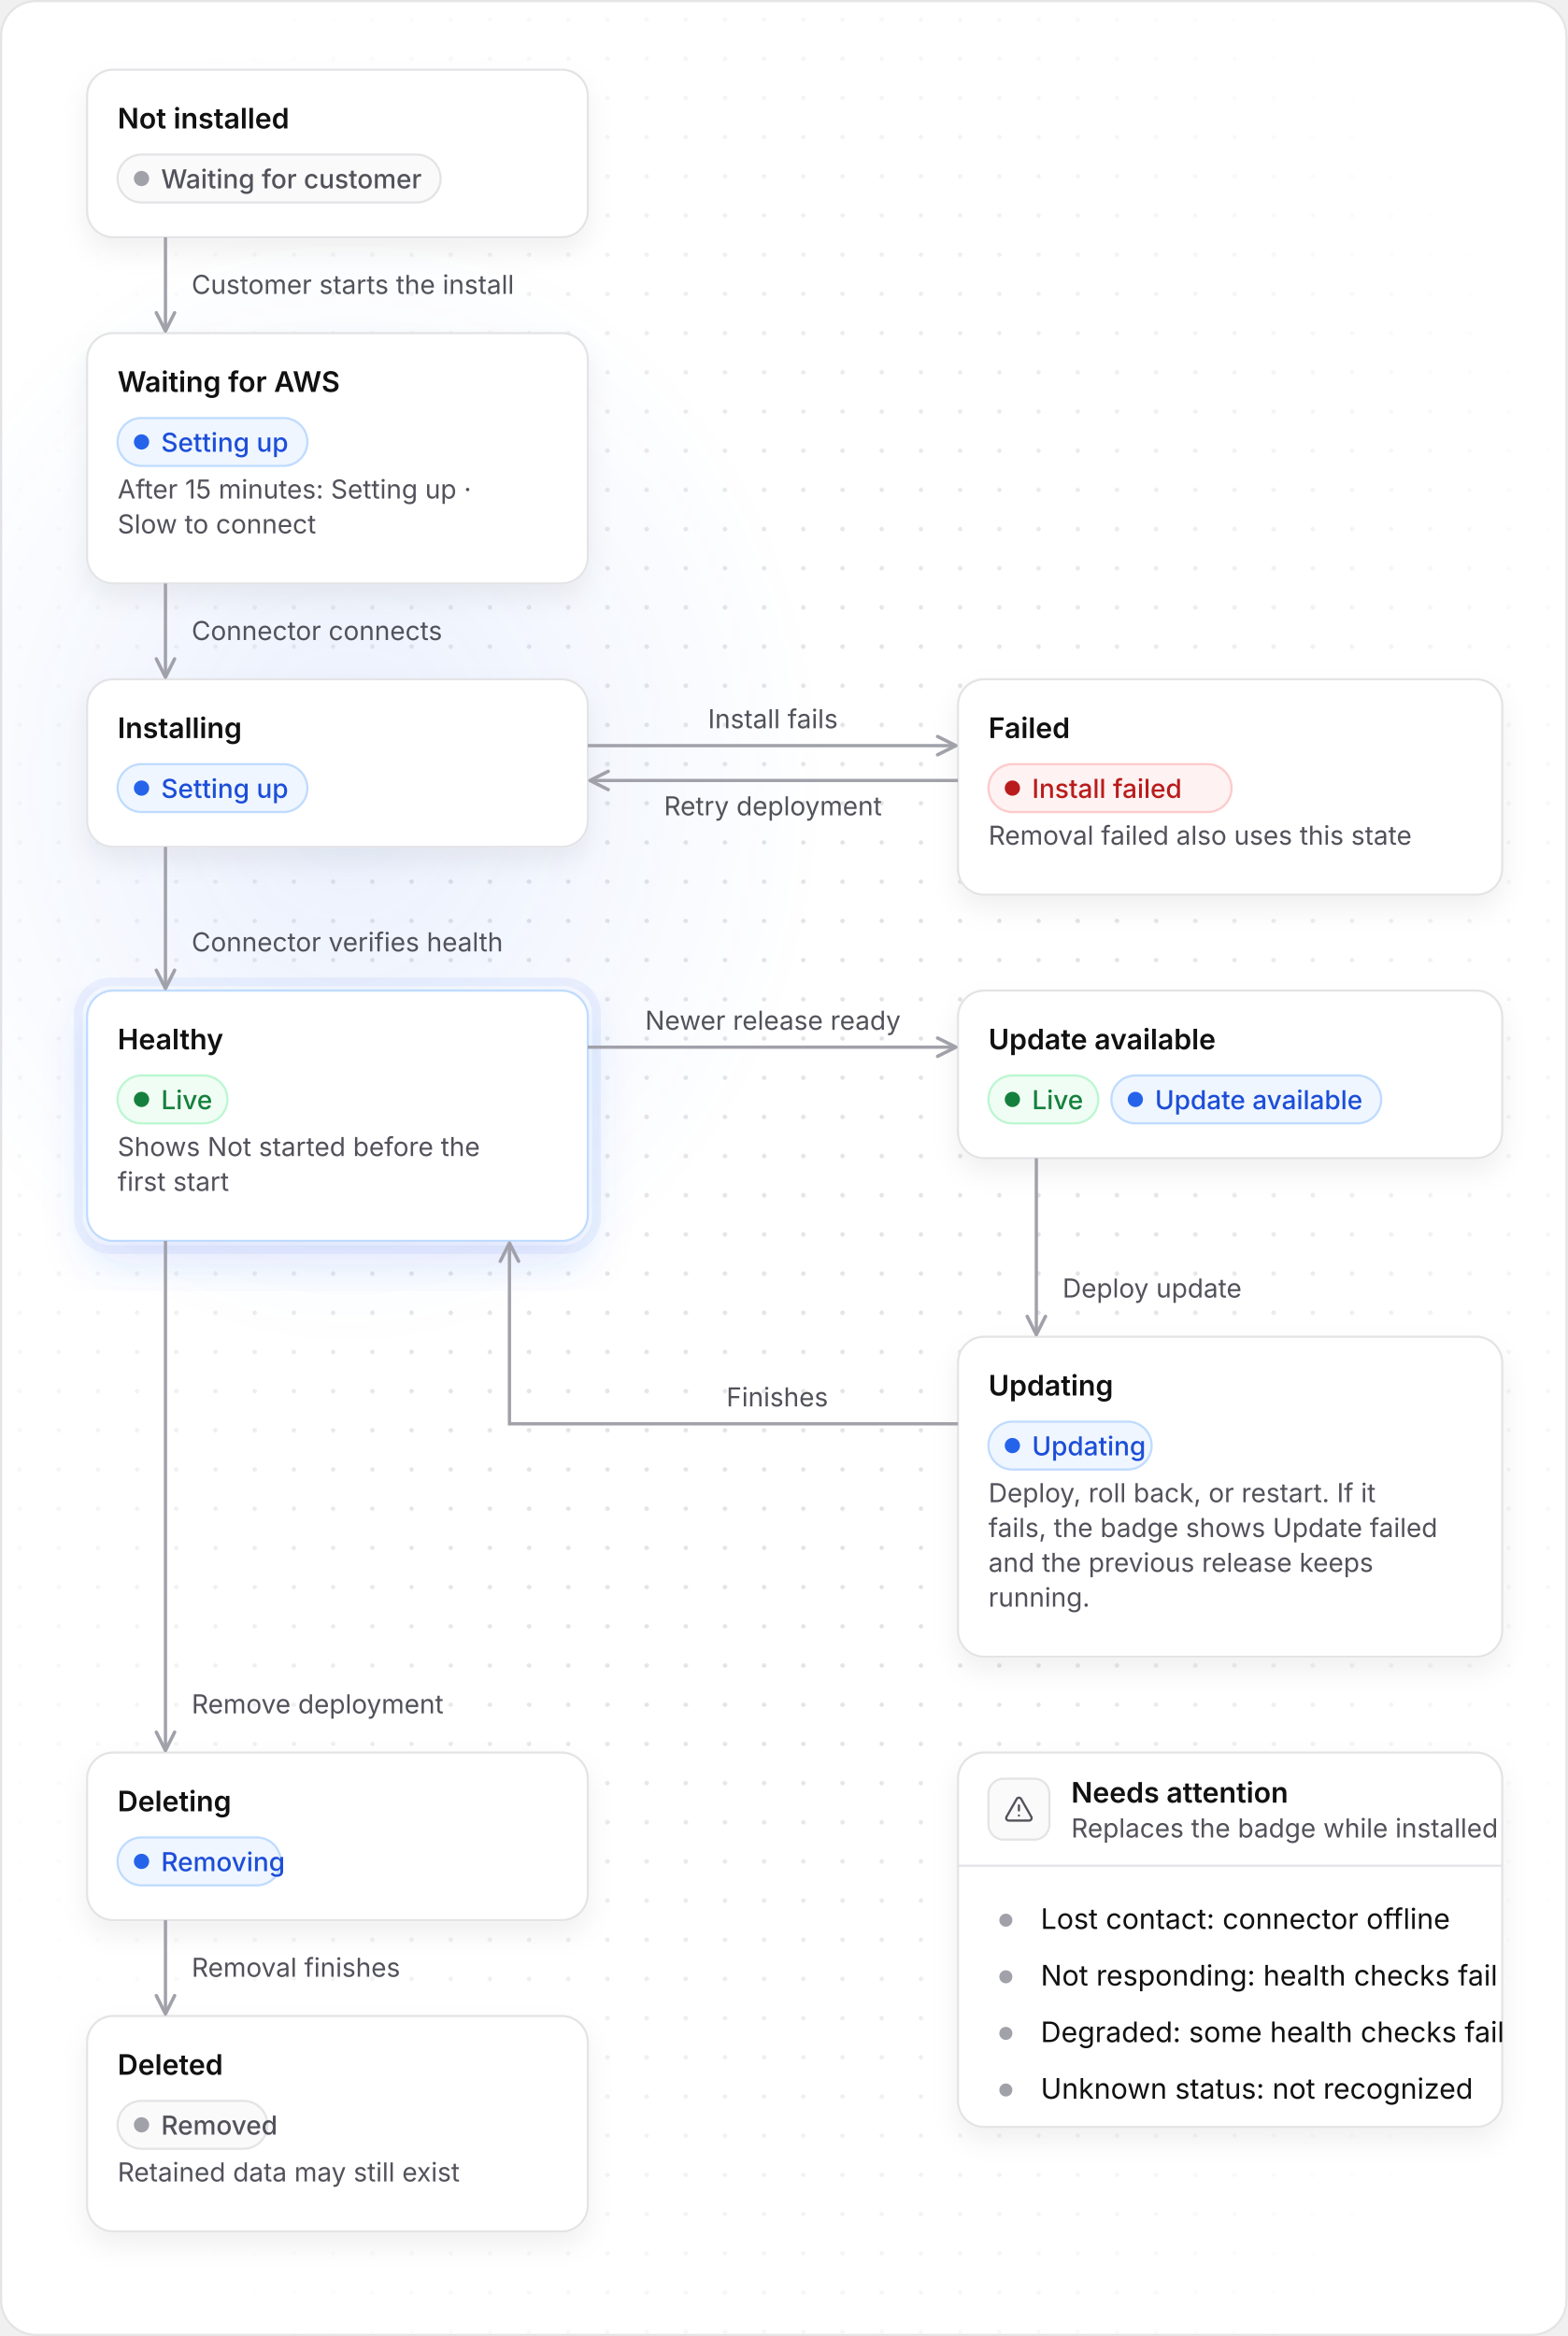
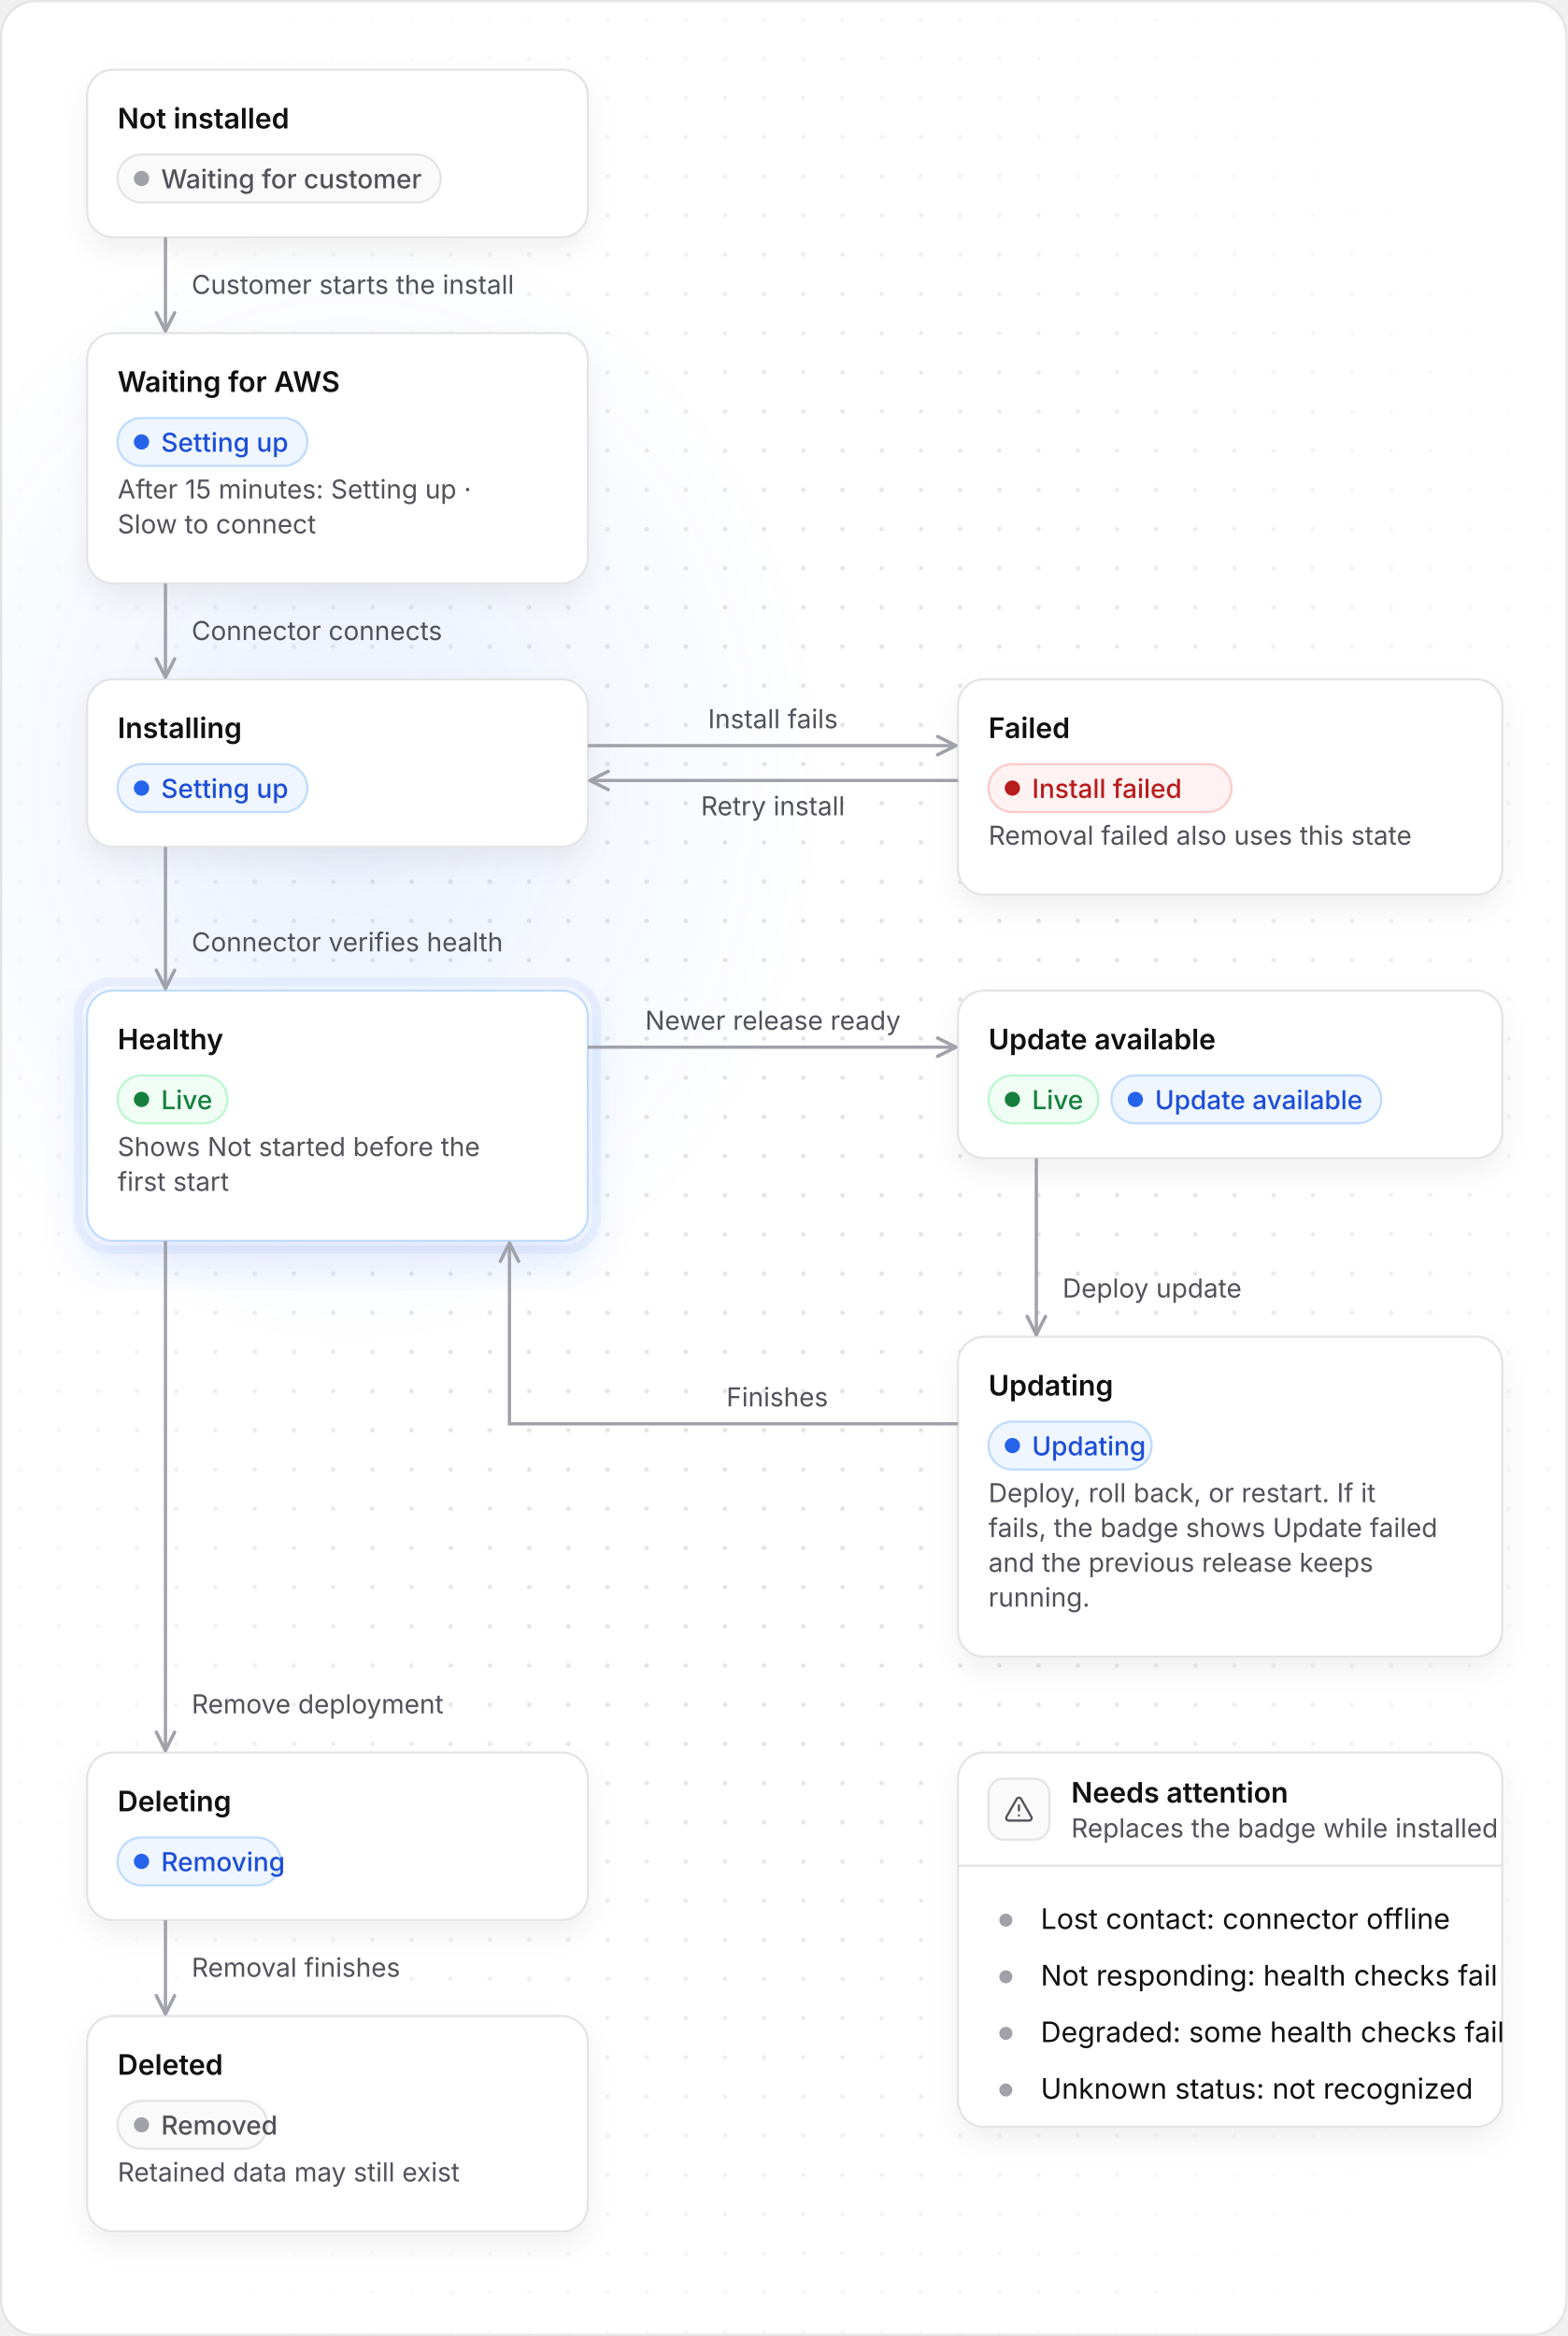
<svg xmlns="http://www.w3.org/2000/svg" width="720" height="1073" viewBox="0 0 720 1073" role="img" aria-labelledby="title desc">
  <defs>
    <style>
      text { font-family: Inter, "Inter Variable", ui-sans-serif, system-ui, -apple-system, "Segoe UI", sans-serif; fill: #111111; }
      .title { font-size: 13px; font-weight: 600; }
      .heading { font-size: 15px; font-weight: 600; letter-spacing: -0.01em; }
      .body { font-size: 13px; fill: #111111; }
      .label { font-size: 12px; font-weight: 600; fill: #52525B; }
      .note { font-size: 12px; fill: #52525B; }
      .badge { font-size: 12px; font-weight: 500; }
      .num { font-size: 12px; font-weight: 600; fill: #FFFFFF; }
      .mono { font-family: ui-monospace, SFMono-Regular, Menlo, Consolas, "Liberation Mono", monospace; font-size: 12px; fill: #71717A; }
      .mono-dark { font-family: ui-monospace, SFMono-Regular, Menlo, Consolas, "Liberation Mono", monospace; font-size: 12px; fill: #111111; }
      .mono-brand { font-family: ui-monospace, SFMono-Regular, Menlo, Consolas, "Liberation Mono", monospace; font-size: 12px; fill: #1D4ED8; }
      .boundary { fill: none; stroke: #A1A1AA; stroke-width: 1; stroke-dasharray: 5 4; }
      .tag { fill: #FFFFFF; stroke: #E4E4E7; }
      .band { fill: #FAFAFA; stroke: #E4E4E7; }
      .tile { fill: #FFFFFF; stroke: #E4E4E7; }
      .tile-optional { fill: #FFFFFF; stroke: #A1A1AA; stroke-dasharray: 4 3; }
      .icon-tile { fill: #FAFAFA; stroke: #E4E4E7; }
      .icon { fill: none; stroke: #52525B; stroke-width: 1.75; stroke-linecap: round; stroke-linejoin: round; }
      .track { fill: none; stroke: #A1A1AA; stroke-width: 1.5; }
      .track-dashed { fill: none; stroke: #A1A1AA; stroke-width: 1.5; stroke-dasharray: 4 4; }
      .beam { fill: none; stroke: #2563EB; stroke-width: 1.5; }
      .port { fill: #FFFFFF; stroke: #A1A1AA; stroke-width: 1.5; }
      .port-brand { fill: #FFFFFF; stroke: #2563EB; stroke-width: 1.5; }
    </style>
    <pattern id="dots" width="18" height="18" patternUnits="userSpaceOnUse">
      <circle cx="9" cy="9" r="1" fill="#D4D4D8" />
    </pattern>
    <radialGradient id="fade" cx="50%" cy="50%" r="60%">
      <stop offset="40%" stop-color="#FFFFFF" />
      <stop offset="100%" stop-color="#000000" />
    </radialGradient>
    <mask id="fade-mask">
      <rect width="720" height="1073" fill="url(#fade)" />
    </mask>
    <radialGradient id="light" cx="50%" cy="50%" r="50%">
      <stop offset="0%" stop-color="#2563EB" stop-opacity="0.10" />
      <stop offset="100%" stop-color="#2563EB" stop-opacity="0" />
    </radialGradient>
    <filter id="shadow" x="-10%" y="-20%" width="120%" height="160%">
      <feDropShadow dx="0" dy="1" stdDeviation="1" flood-color="#111111" flood-opacity="0.04" />
      <feDropShadow dx="0" dy="6" stdDeviation="6" flood-color="#111111" flood-opacity="0.06" />
    </filter>
    <filter id="shadow-brand" x="-10%" y="-10%" width="120%" height="130%">
      <feDropShadow dx="0" dy="1" stdDeviation="1" flood-color="#111111" flood-opacity="0.04" />
      <feDropShadow dx="0" dy="10" stdDeviation="10" flood-color="#2563EB" flood-opacity="0.14" />
    </filter>
    <marker id="arrow" viewBox="0 0 10 10" refX="8" refY="5" markerWidth="7" markerHeight="7" orient="auto-start-reverse">
      <path d="M1 1L9 5L1 9" fill="none" stroke="#A1A1AA" stroke-width="1.5" stroke-linecap="round" stroke-linejoin="round" />
    </marker>
    <marker id="arrow-brand" viewBox="0 0 10 10" refX="8" refY="5" markerWidth="7" markerHeight="7" orient="auto-start-reverse">
      <path d="M1 1L9 5L1 9" fill="none" stroke="#2563EB" stroke-width="1.5" stroke-linecap="round" stroke-linejoin="round" />
    </marker>
    <symbol id="i-alert" viewBox="0 0 24 24">
      <path d="m21.73 18-8-14a2 2 0 0 0-3.48 0l-8 14A2 2 0 0 0 4 21h16a2 2 0 0 0 1.73-3" />
      <path d="M12 9v4" />
      <path d="M12 17h.01" />
    </symbol>
  </defs>
  <g id="stage">
    <rect x="0.5" y="0.5" width="719" height="1072" rx="16" fill="#FFFFFF" stroke="#E4E4E7" />
    <rect x="1" y="1" width="718" height="1071" rx="16" fill="url(#dots)" mask="url(#fade-mask)" opacity="0.7" />
    <ellipse cx="160" cy="360" rx="220" ry="260" fill="url(#light)" />
  </g>
  <g id="not-installed">
    <rect class="tile" x="40" y="32" width="230" height="77" rx="12" filter="url(#shadow)" />
    <text class="title" x="54" y="59">Not installed</text>
    <rect x="54" y="71" width="148.4" height="22" rx="11" style="fill:#FAFAFA;stroke:#E4E4E7" />
    <circle cx="65" cy="82" r="3.5" fill="#A1A1AA" />
    <text class="badge" x="74" y="86.5" style="fill:#52525B">Waiting for customer</text>
  </g>
  <g id="waiting-for-aws">
    <rect class="tile" x="40" y="153" width="230" height="115" rx="12" filter="url(#shadow)" />
    <text class="title" x="54" y="180">Waiting for AWS</text>
    <rect x="54" y="192" width="87.2" height="22" rx="11" style="fill:#EFF6FF;stroke:#BFDBFE" />
    <circle cx="65" cy="203" r="3.5" fill="#2563EB" />
    <text class="badge" x="74" y="207.5" style="fill:#1D4ED8">Setting up</text>
    <text class="note" x="54" y="229">After 15 minutes: Setting up ·</text>
    <text class="note" x="54" y="245">Slow to connect</text>
  </g>
  <g id="installing">
    <rect class="tile" x="40" y="312" width="230" height="77" rx="12" filter="url(#shadow)" />
    <text class="title" x="54" y="339">Installing</text>
    <rect x="54" y="351" width="87.2" height="22" rx="11" style="fill:#EFF6FF;stroke:#BFDBFE" />
    <circle cx="65" cy="362" r="3.5" fill="#2563EB" />
    <text class="badge" x="74" y="366.5" style="fill:#1D4ED8">Setting up</text>
    <rect class="tile" x="440" y="312" width="250" height="99" rx="12" filter="url(#shadow)" />
    <text class="title" x="454" y="339">Failed</text>
    <rect x="454" y="351" width="111.68" height="22" rx="11" style="fill:#FEF2F2;stroke:#FECACA" />
    <circle cx="465" cy="362" r="3.5" fill="#B91C1C" />
    <text class="badge" x="474" y="366.5" style="fill:#B91C1C">Install failed</text>
    <text class="note" x="454" y="388">Removal failed also uses this state</text>
  </g>
  <g id="healthy">
    <rect x="36" y="451" width="238" height="123" rx="15" style="fill:none;stroke:#2563EB;stroke-opacity:0.07;stroke-width:4" />
    <rect x="40" y="455" width="230" height="115" rx="12" style="fill:#FFFFFF;stroke:#BFDBFE" filter="url(#shadow-brand)" />
    <text class="title" x="54" y="482">Healthy</text>
    <rect x="54" y="494" width="50.48" height="22" rx="11" style="fill:#F0FDF4;stroke:#BBF7D0" />
    <circle cx="65" cy="505" r="3.5" fill="#15803D" />
    <text class="badge" x="74" y="509.5" style="fill:#15803D">Live</text>
    <text class="note" x="54" y="531">Shows Not started before the</text>
    <text class="note" x="54" y="547">first start</text>
    <rect class="tile" x="440" y="455" width="250" height="77" rx="12" filter="url(#shadow)" />
    <text class="title" x="454" y="482">Update available</text>
    <rect x="454" y="494" width="50.48" height="22" rx="11" style="fill:#F0FDF4;stroke:#BBF7D0" />
    <circle cx="465" cy="505" r="3.5" fill="#15803D" />
    <text class="badge" x="474" y="509.5" style="fill:#15803D">Live</text>
    <rect x="510.48" y="494" width="123.92" height="22" rx="11" style="fill:#EFF6FF;stroke:#BFDBFE" />
    <circle cx="521.48" cy="505" r="3.5" fill="#2563EB" />
    <text class="badge" x="530.48" y="509.5" style="fill:#1D4ED8">Update available</text>
  </g>
  <g id="updating-row">
    <rect class="tile" x="440" y="614" width="250" height="147" rx="12" filter="url(#shadow)" />
    <text class="title" x="454" y="641">Updating</text>
    <rect x="454" y="653" width="74.96" height="22" rx="11" style="fill:#EFF6FF;stroke:#BFDBFE" />
    <circle cx="465" cy="664" r="3.5" fill="#2563EB" />
    <text class="badge" x="474" y="668.5" style="fill:#1D4ED8">Updating</text>
    <text class="note" x="454" y="690">Deploy, roll back, or restart. If it</text>
    <text class="note" x="454" y="706">fails, the badge shows Update failed</text>
    <text class="note" x="454" y="722">and the previous release keeps</text>
    <text class="note" x="454" y="738">running.</text>
  </g>
  <g id="deleting">
    <rect class="tile" x="40" y="805" width="230" height="77" rx="12" filter="url(#shadow)" />
    <text class="title" x="54" y="832">Deleting</text>
    <rect x="54" y="844" width="74.96" height="22" rx="11" style="fill:#EFF6FF;stroke:#BFDBFE" />
    <circle cx="65" cy="855" r="3.5" fill="#2563EB" />
    <text class="badge" x="74" y="859.5" style="fill:#1D4ED8">Removing</text>
    <rect class="tile" x="440" y="805" width="250" height="172" rx="12" filter="url(#shadow)" />
    <rect x="454" y="817" width="28" height="28" rx="7" class="icon-tile" />
    <use href="#i-alert" class="icon" x="461" y="824" width="14" height="14" />
    <text class="title" x="492" y="828">Needs attention</text>
    <text class="note" x="492" y="844">Replaces the badge while installed</text>
    <line x1="440" y1="857" x2="690" y2="857" stroke="#E4E4E7" />
    <rect x="459" y="879" width="6" height="6" rx="3" style="fill:#A1A1AA" />
    <text class="body" x="478" y="886">Lost contact: connector offline</text>
    <rect x="459" y="905" width="6" height="6" rx="3" style="fill:#A1A1AA" />
    <text class="body" x="478" y="912">Not responding: health checks fail</text>
    <rect x="459" y="931" width="6" height="6" rx="3" style="fill:#A1A1AA" />
    <text class="body" x="478" y="938">Degraded: some health checks fail</text>
    <rect x="459" y="957" width="6" height="6" rx="3" style="fill:#A1A1AA" />
    <text class="body" x="478" y="964">Unknown status: not recognized</text>
  </g>
  <g id="deleted">
    <rect class="tile" x="40" y="926" width="230" height="99" rx="12" filter="url(#shadow)" />
    <text class="title" x="54" y="953">Deleted</text>
    <rect x="54" y="965" width="68.84" height="22" rx="11" style="fill:#FAFAFA;stroke:#E4E4E7" />
    <circle cx="65" cy="976" r="3.5" fill="#A1A1AA" />
    <text class="badge" x="74" y="980.5" style="fill:#52525B">Removed</text>
    <text class="note" x="54" y="1002">Retained data may still exist</text>
  </g>
  <g id="transitions">
    <line class="track" x1="76" y1="109" x2="76" y2="151" marker-end="url(#arrow)" />
    <text class="note" x="88" y="135">Customer starts the install</text>
    <line class="track" x1="76" y1="268" x2="76" y2="310" marker-end="url(#arrow)" />
    <text class="note" x="88" y="294">Connector connects</text>
    <line class="track" x1="76" y1="389" x2="76" y2="453" marker-end="url(#arrow)" />
    <text class="note" x="88" y="437">Connector verifies health</text>
    <line class="track" x1="76" y1="570" x2="76" y2="803" marker-end="url(#arrow)" />
    <text class="note" x="88" y="787">Remove deployment</text>
    <line class="track" x1="76" y1="882" x2="76" y2="924" marker-end="url(#arrow)" />
    <text class="note" x="88" y="908">Removal finishes</text>
    <line class="track" x1="270" y1="342.5" x2="438" y2="342.5" marker-end="url(#arrow)" />
    <text class="note" x="355" y="334.5" text-anchor="middle">Install fails</text>
    <line class="track" x1="440" y1="358.5" x2="272" y2="358.5" marker-end="url(#arrow)" />
-     <text class="note" x="355" y="374.5" text-anchor="middle">Retry deployment</text>
+     <text class="note" x="355" y="374.5" text-anchor="middle">Retry install</text>
    <line class="track" x1="270" y1="481" x2="438" y2="481" marker-end="url(#arrow)" />
    <text class="note" x="355" y="473" text-anchor="middle">Newer release ready</text>
    <line class="track" x1="476" y1="532" x2="476" y2="612" marker-end="url(#arrow)" />
    <text class="note" x="488" y="596">Deploy update</text>
    <path class="track" d="M440 654 H234 V572" marker-end="url(#arrow)" />
    <text class="note" x="357" y="646" text-anchor="middle">Finishes</text>
  </g>
</svg>
